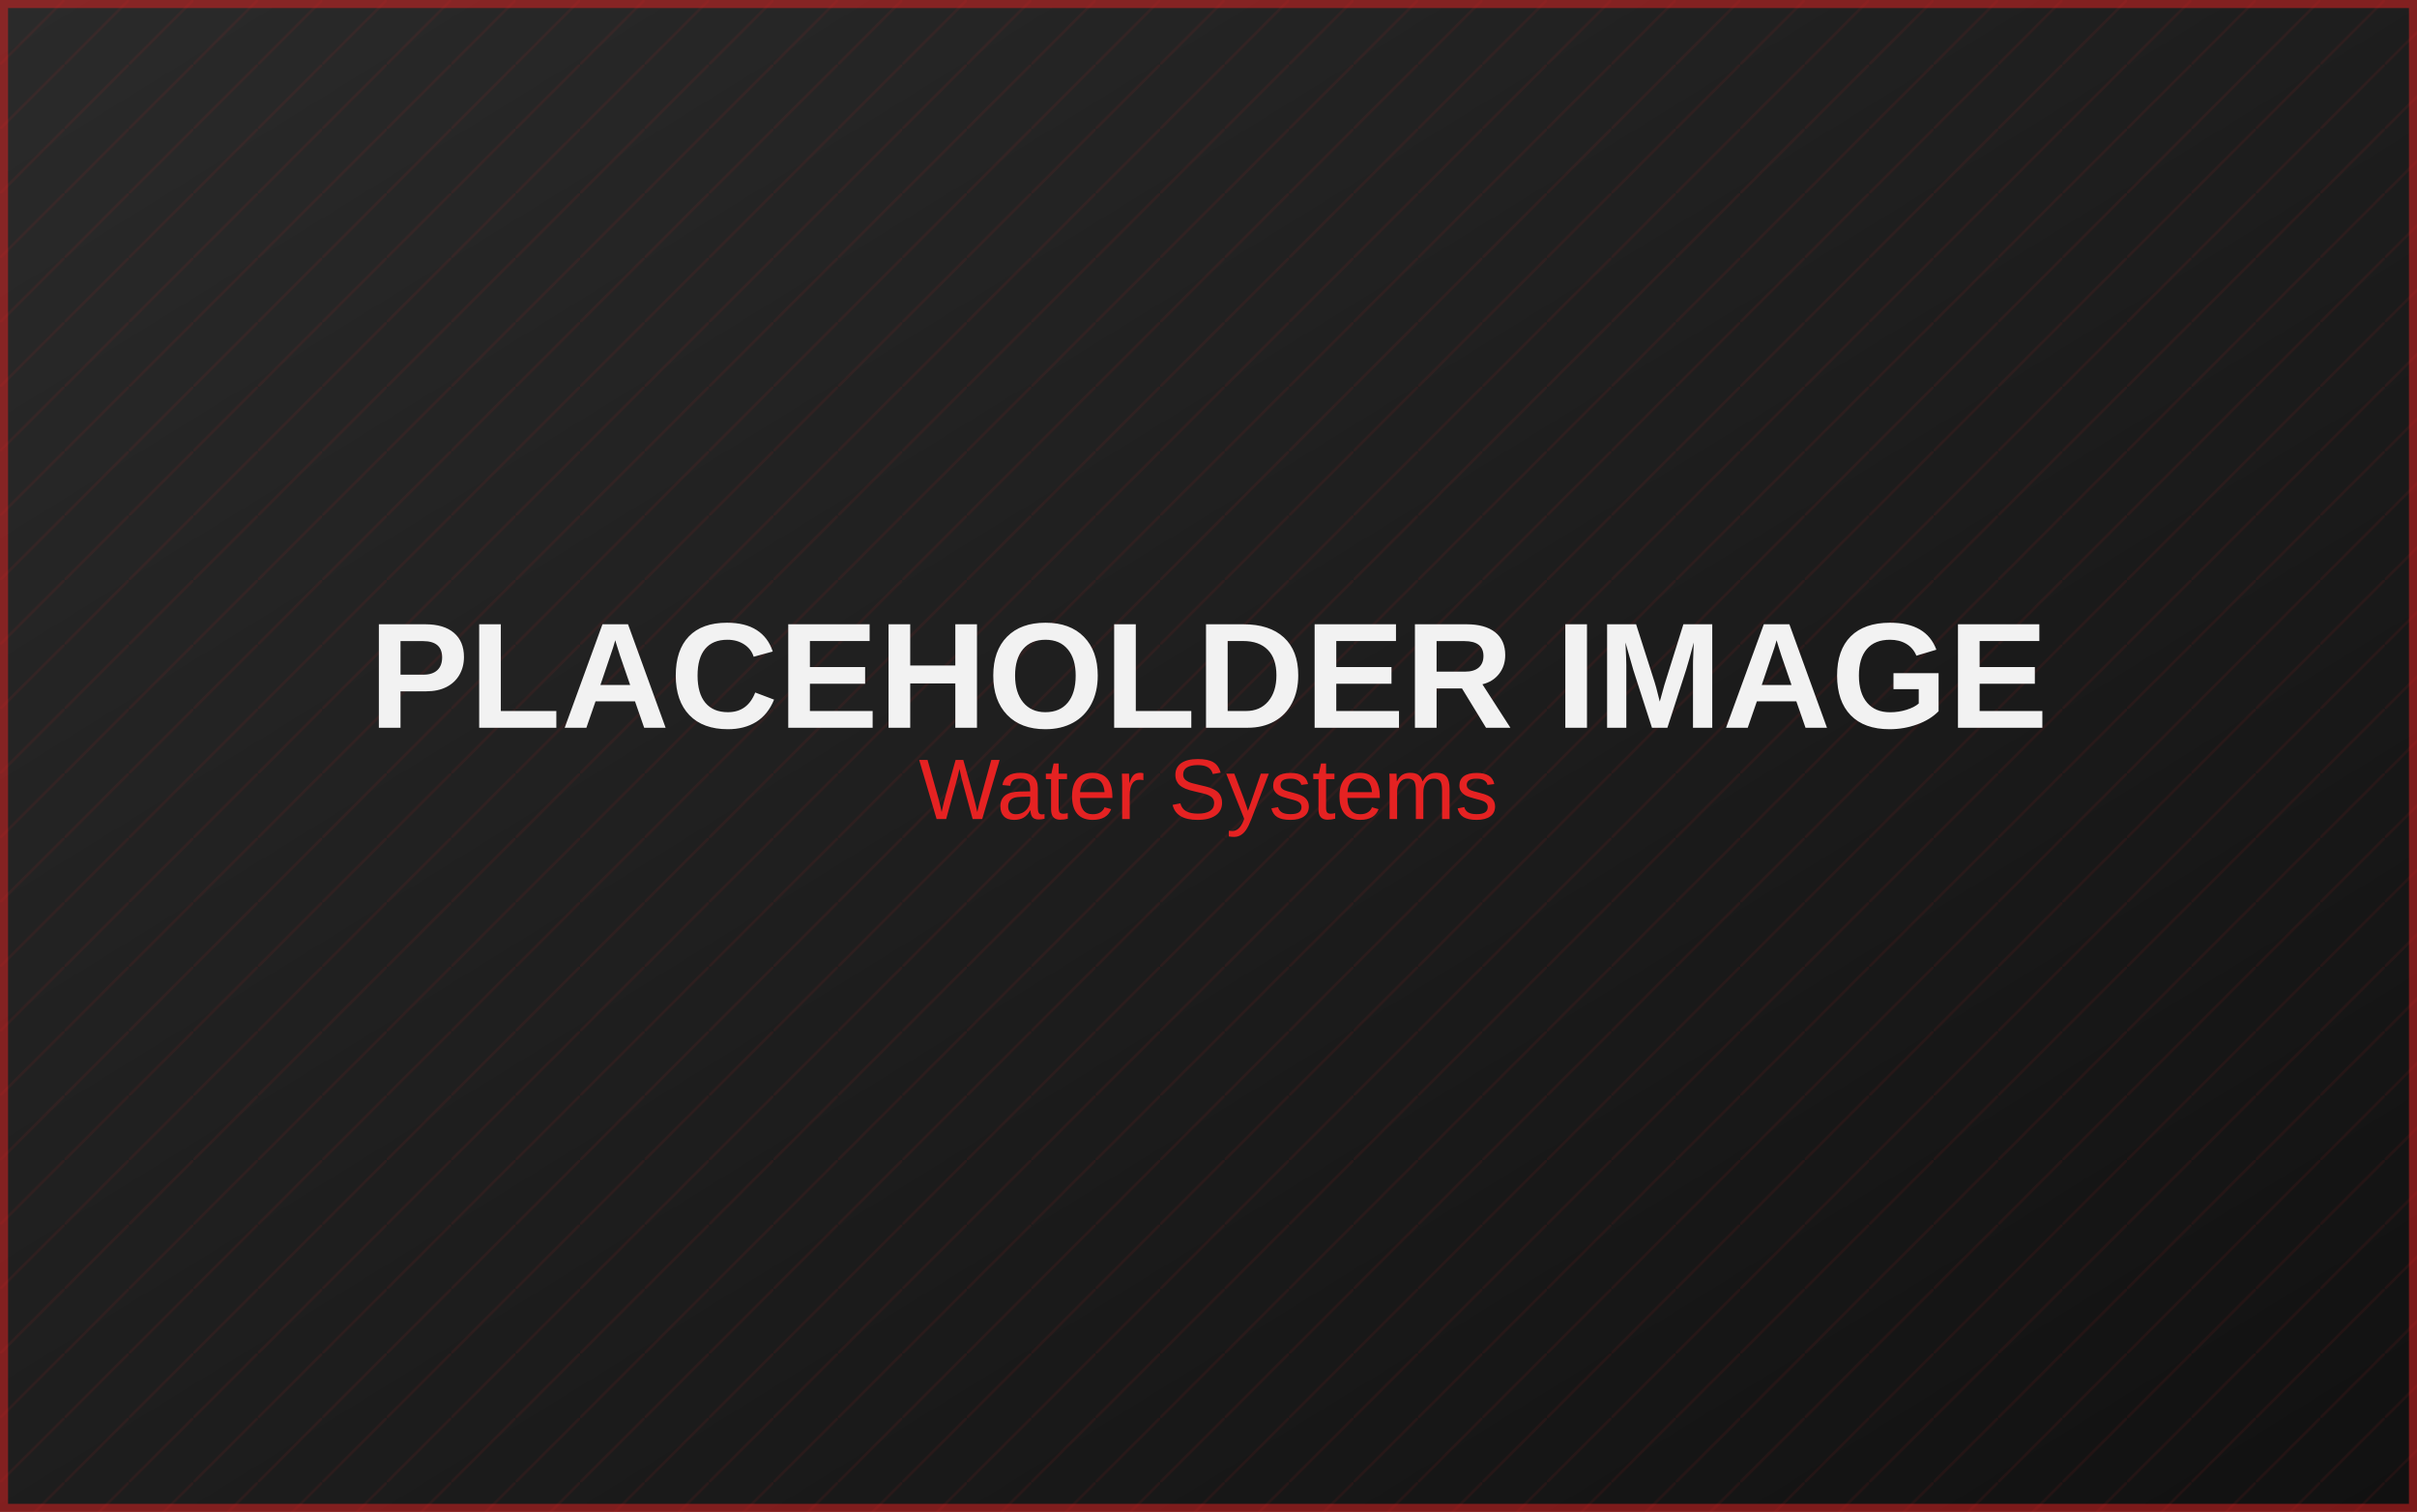
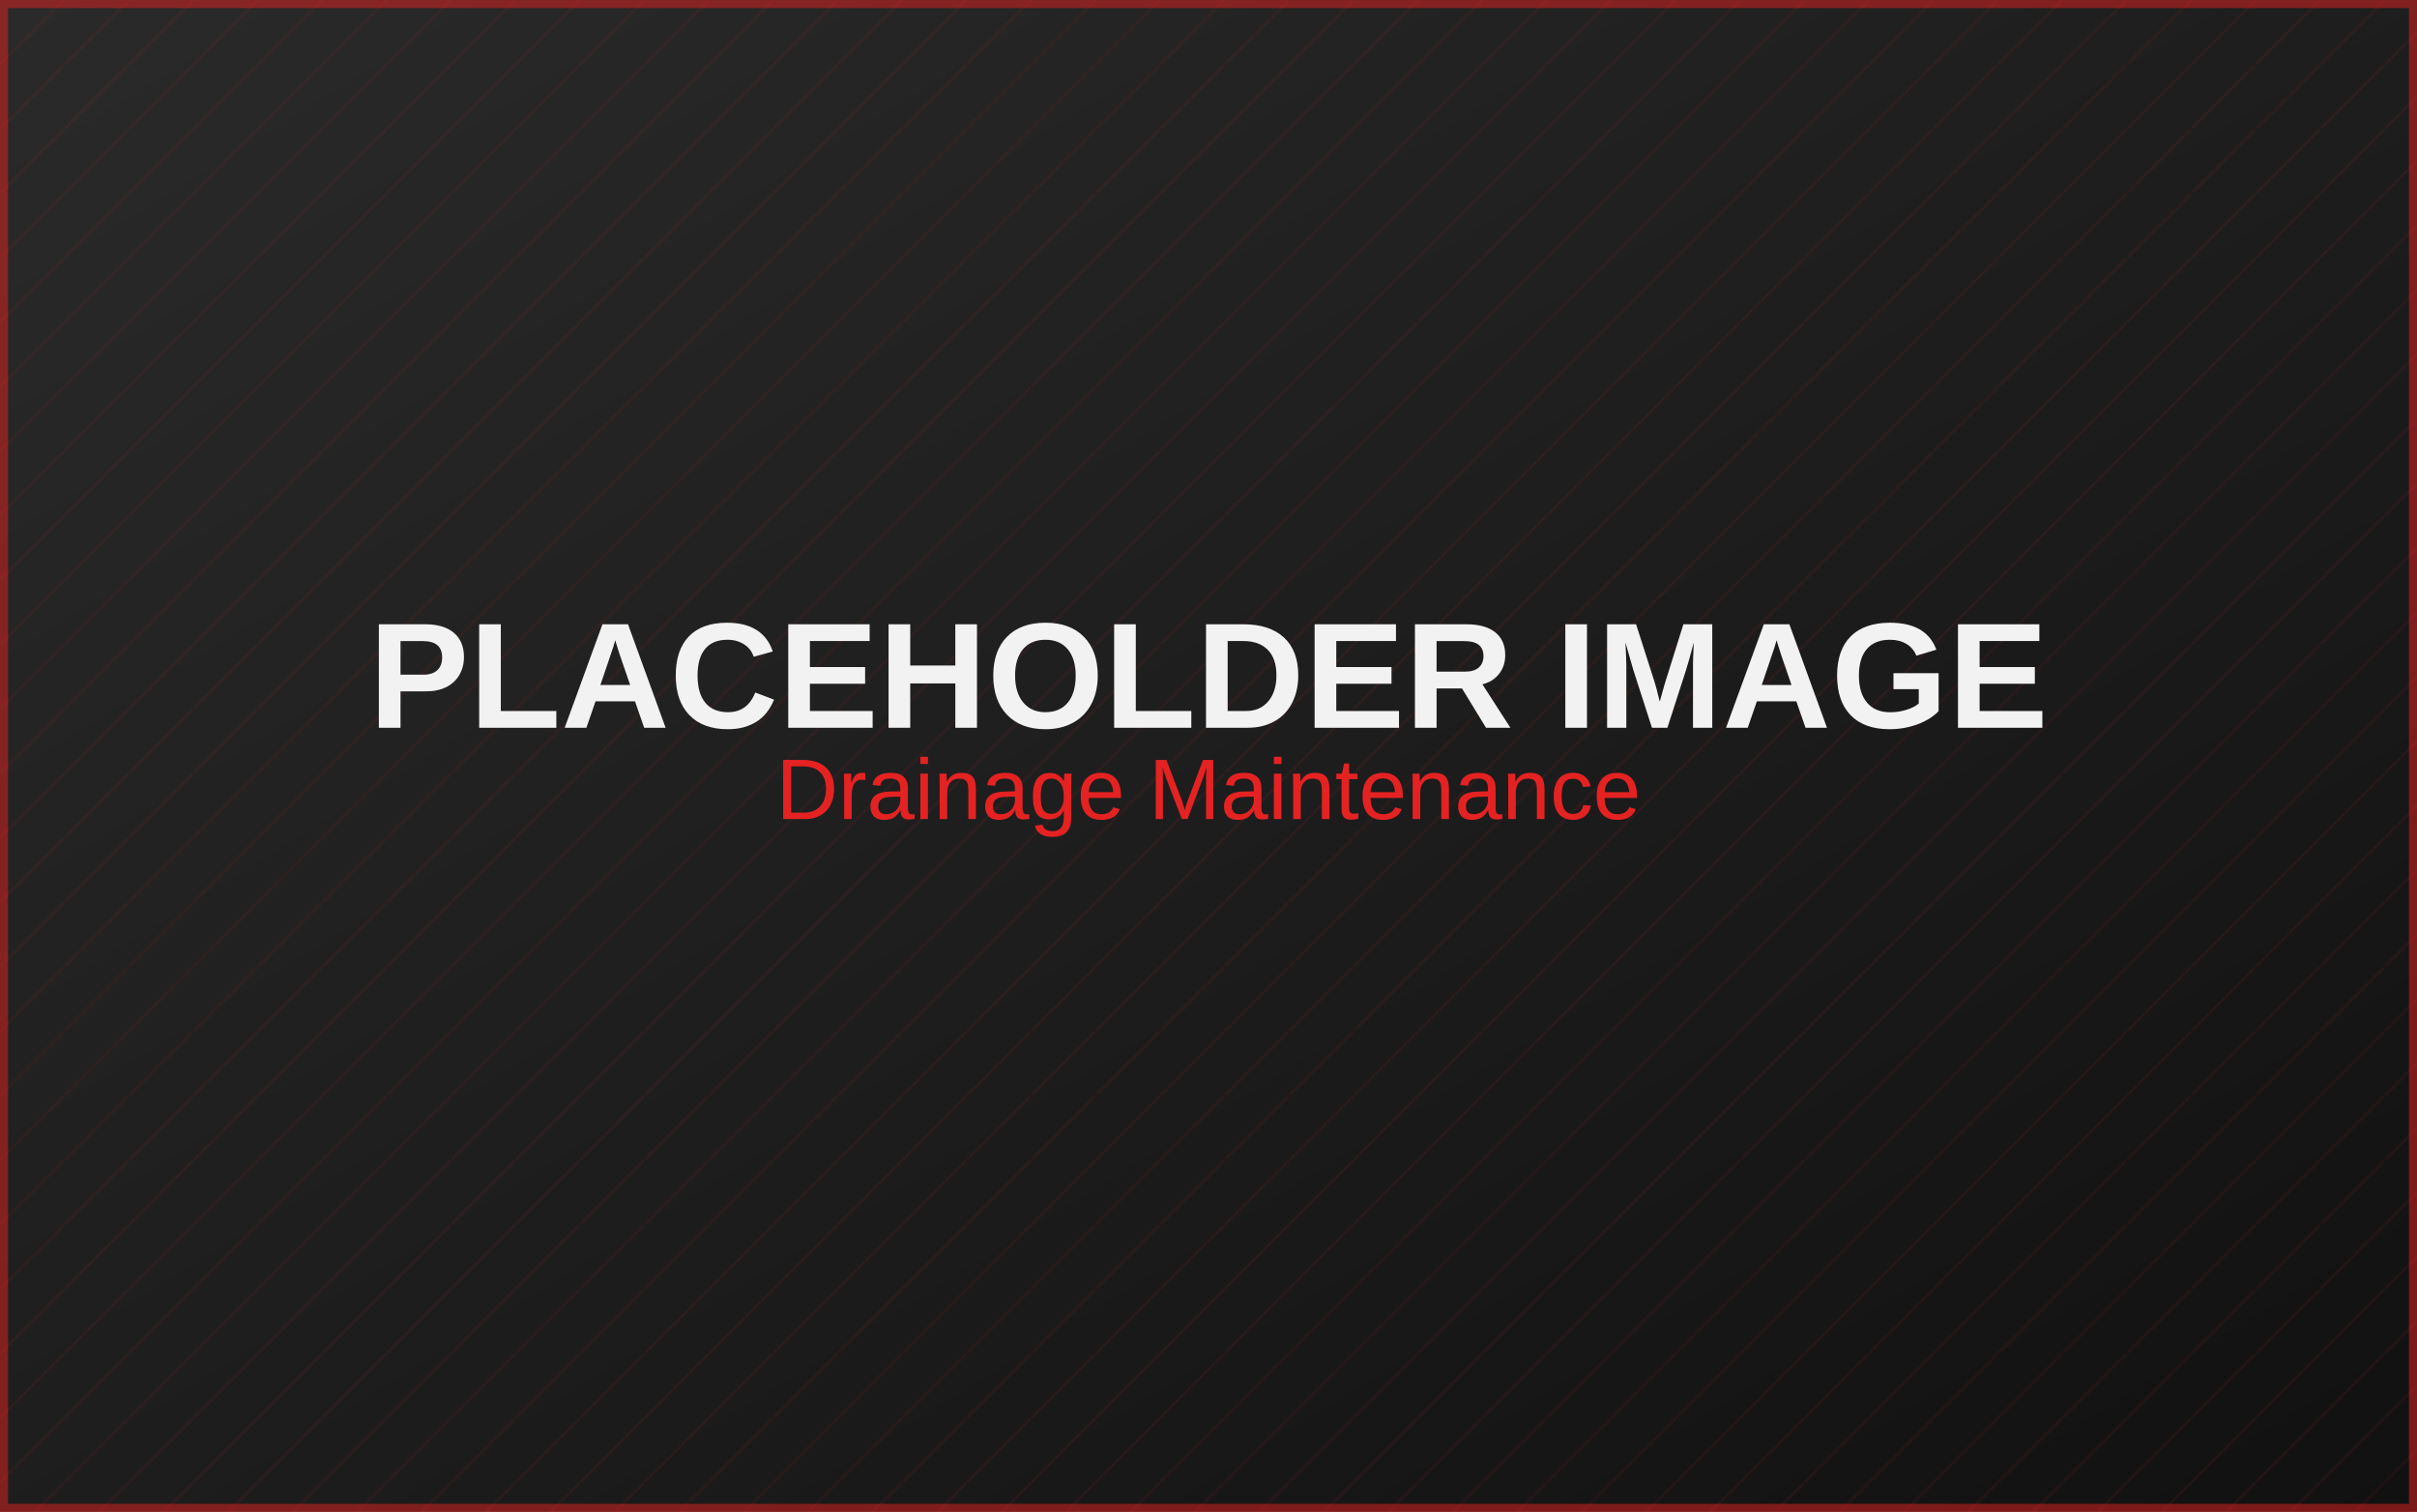
<svg xmlns="http://www.w3.org/2000/svg" width="900" height="563" viewBox="0 0 900 563">
  <defs>
    <linearGradient id="g" x1="0" y1="0" x2="1" y2="1">
      <stop offset="0%" stop-color="#2a2a2a" />
      <stop offset="100%" stop-color="#111111" />
    </linearGradient>
    <pattern id="p" width="24" height="24" patternUnits="userSpaceOnUse">
      <path d="M0 24 L24 0" stroke="#e52222" stroke-width="1" opacity="0.08" />
    </pattern>
  </defs>
  <rect width="900" height="563" fill="url(#g)" />
  <rect width="900" height="563" fill="url(#p)" />
  <rect x="0" y="0" width="900" height="563" fill="none" stroke="#e52222" stroke-width="6" opacity="0.5" />
  <g font-family="Arial, sans-serif" text-anchor="middle">
    <text x="450" y="271" font-size="56" fill="#f2f2f2" font-weight="bold">PLACEHOLDER IMAGE</text>
-     <text x="450" y="305" font-size="32" fill="#e52222">Water Systems</text>
+     <text x="450" y="305" font-size="32" fill="#e52222">Drainage Maintenance</text>
  </g>
</svg>
